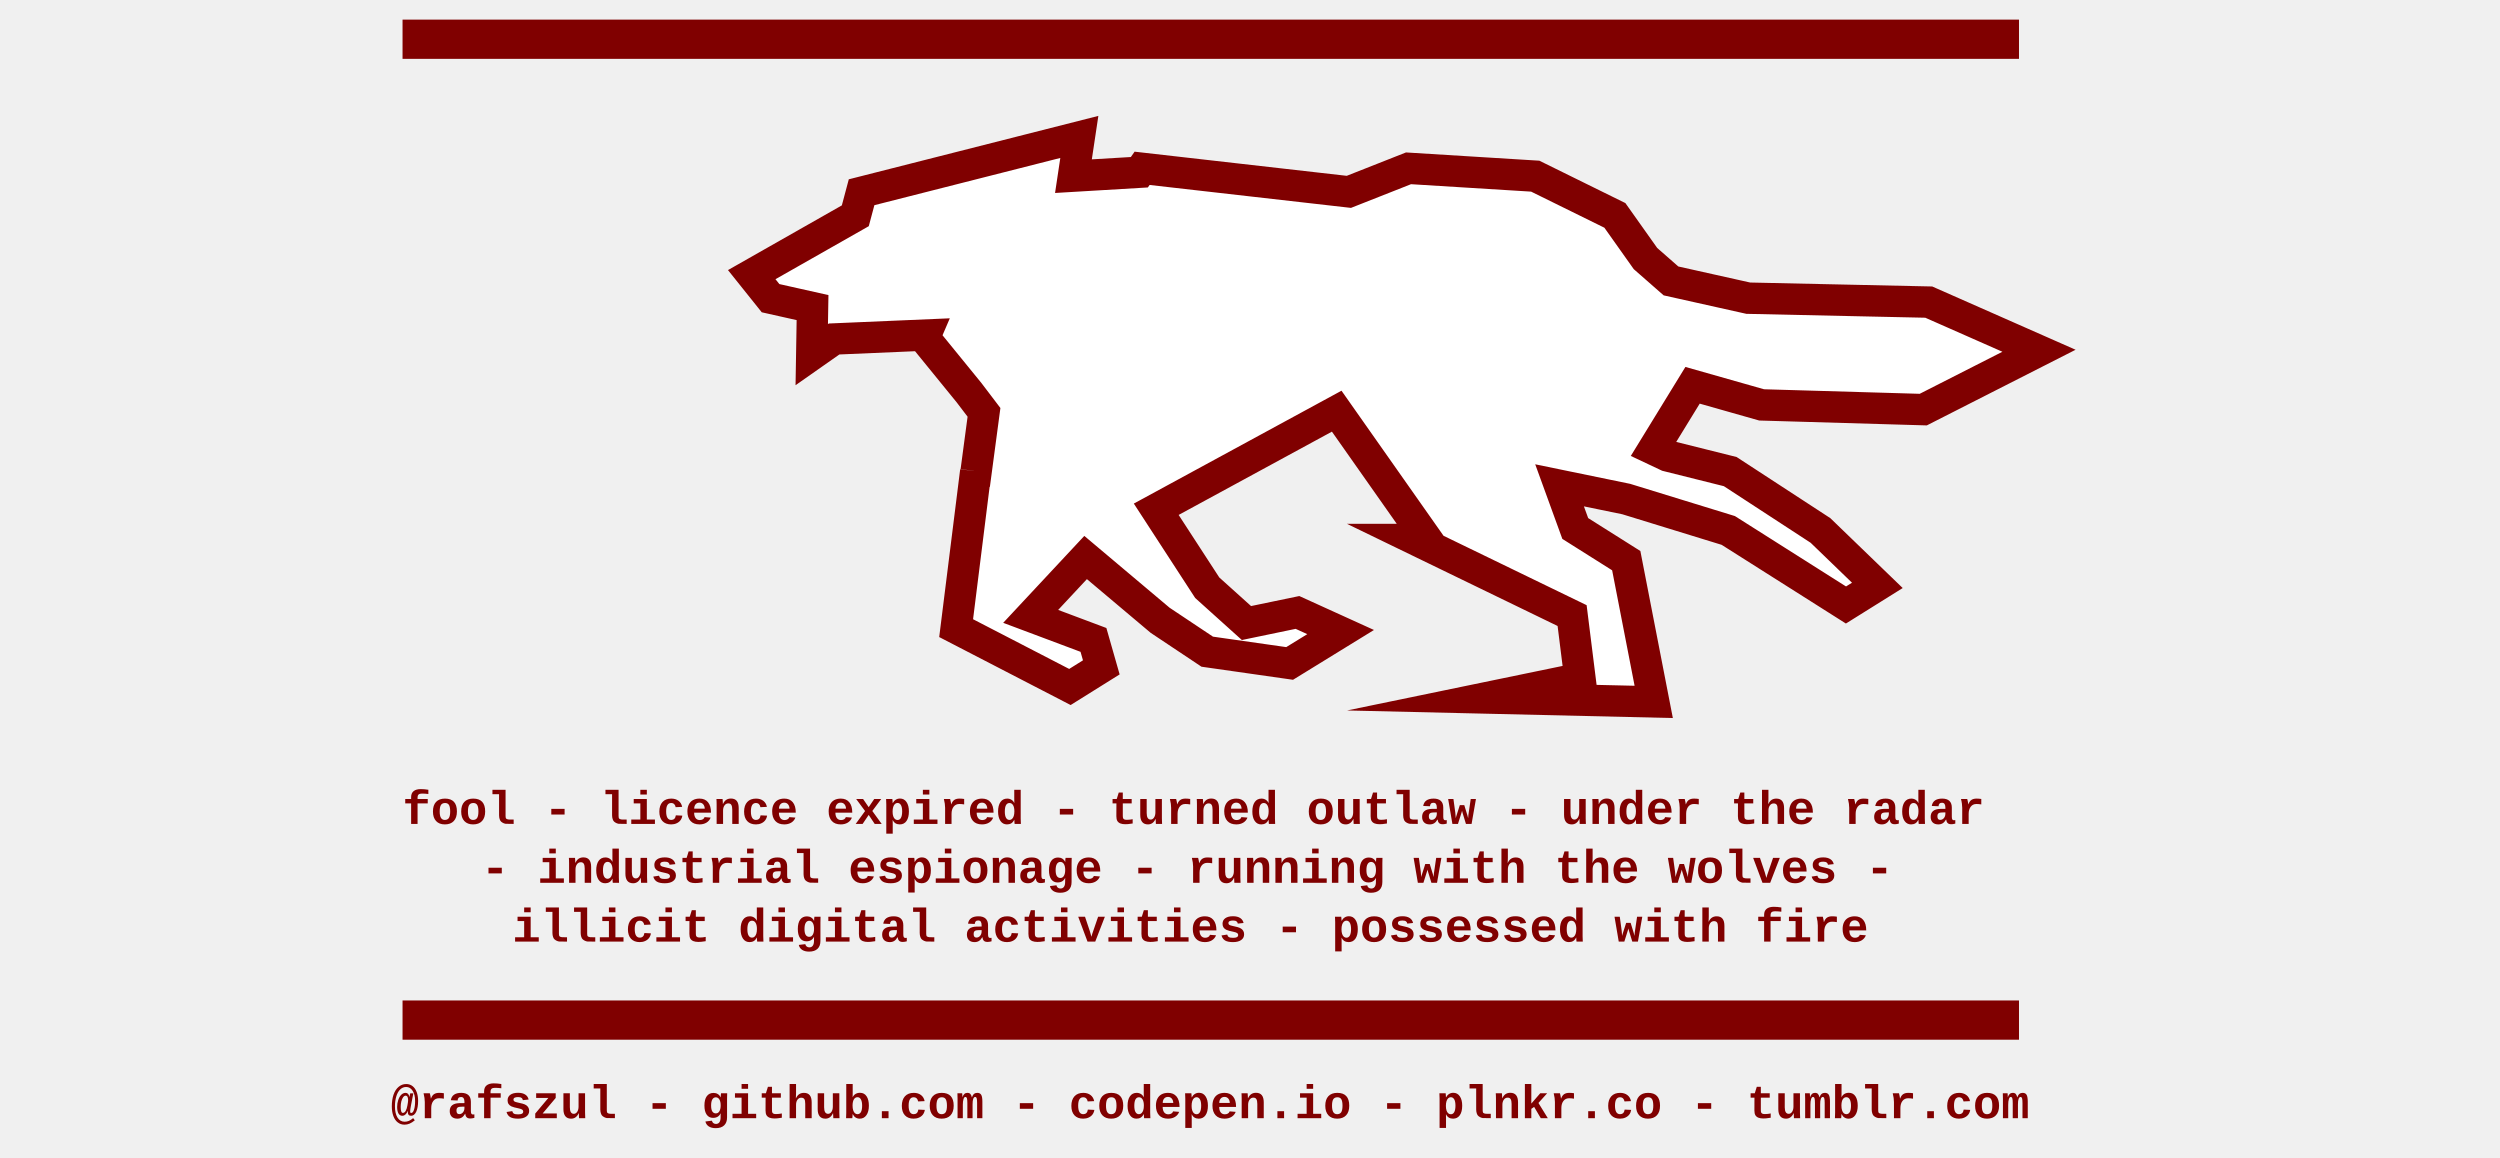
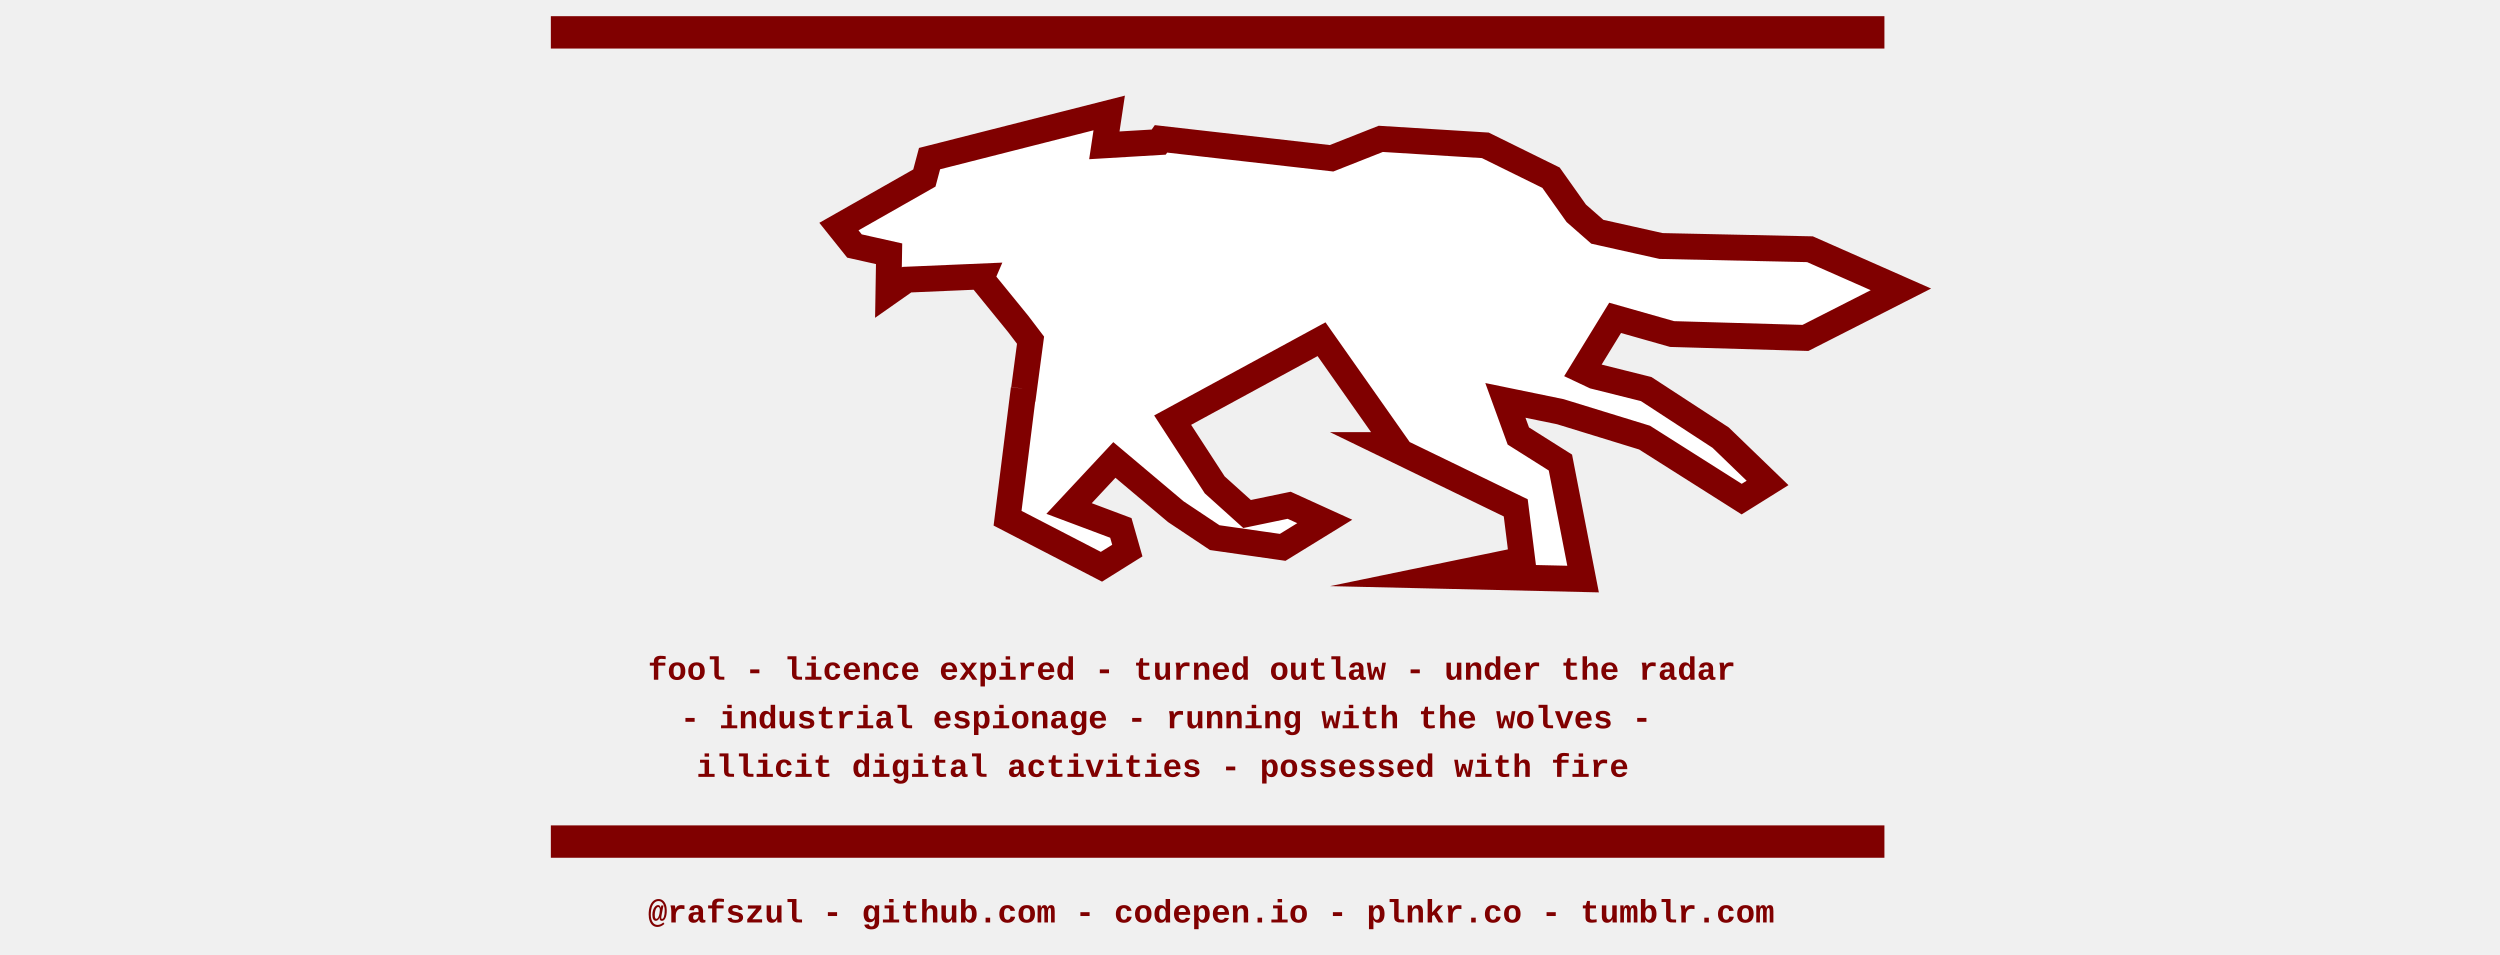
- <svg xmlns="http://www.w3.org/2000/svg" xmlns:xlink="http://www.w3.org/1999/xlink" viewBox="0 0 432 200">
+ <svg xmlns="http://www.w3.org/2000/svg" xmlns:xlink="http://www.w3.org/1999/xlink" viewBox="0 0 432 165">
  <defs>
    <symbol id="possessed" viewBox="0 -30 452 295">
      <line x1="10" y1="-20" x2="422" y2="-20" style="stroke:maroon; stroke-width:10" />
      <a xlink:href="http://rafszul.github.io/" target="_blank">
        <path stroke-width="8" stroke-linecap="square" stroke-linejoin="miter" stroke-miterlimit="250" fill="white" stroke="maroon" d="M328.8 84.5l10-16.3 17.6 5 41.2 1.2 29.5-15L399 47l-46-1-19.7-4.4-6.5-5.7-7.8-11-20.3-10-32.3-2-15.2 6-52.7-6-.7 1-16.8 1 1.5-10L127 19l-1.6 6L99 40l4.8 6 10.7 2.4-.2 12 5.7-4 23.3-1-.3.7 11.4 14 3.8 5-2 15h-.6.5l-5 40 29 15 8-5-2-7-16-6 14-15 19 16 12 8 21 3 13-8-11-5-13 2.7-10-9-13-20 46-25 23 32.7h-3l40 19.4 2 16-24.2 5 43 1-7-36-13-8.2-4-11 17 3.5 26 8 30 19 8-5-14.5-14-23-15-16-4z">
          <animate attributeName="d" begin="0s" dur="1s" repeatCount="indefinite" values="M329.8 84.5l10-16.3 17.6 5 41.2 1.2 29.5-15L400 47l-46-1-19.7-4.4-6.5-5.7-7.8-11-20.3-10-32.3-2-15.2 6-52.7-6-.7 1-16.8 1 1.5-10L128 19l-1.6 6L100 40l4.8 6 10.7 2.4-.2 12 5.7-4 23.3-1-.3.7 11.4 14 3.8 5-2 15h-.6.5l-5 40 29 15 8-5-2-7-16-6 14-15 19 16 12 8 21 3 13-8-11-5-13 2.7-10-9-13-20 46-25 23 32.7h-3l40 19.4 2 16-24.2 5 43 1-7-36-13-8.2-4-11 17 3.5 26 8 30 19 8-5-14.5-14-23-15-16-4z;                               M148.2 112.8l-24.5-6.8-9.8 3 16 9 2 13.3-18-3.8-15-23.2 5-7L86 83h-.4l-7.8-12-16.6.6L49.6 78 53 62.2l-12.8 2-7.2-10L55.8 42l8.4-10.5 43.3-7 5 6 24.7 1.5v.2l21.2 3.8 53 .4 25.6-2 26 3.3 15.6 6.3 13.3 8 67 4.3 26 22-1-.2-18 3-29 4-26-2-1 29 18 21 6 29-29 1 17-11-8-12-35-24-3 18.8-8 16-29 15.6-14-.3 6-11 23-11 9-21-2 1.7-40-32-4-1-49.6 20-.7 9.4h10l8 4 2 6.6-12 2.7-20-7-8-13z;                               M381 71.2l3-1.2v.6l-38-12.3-36-2.4-36.3-17-7.7-3-1-1-4.3-2v1l-5.7-1-17-3-1.4-1-34-1-43.3-1-31-6h.2L93 17l8-6-52.2 14-2 7-22 14.2 5.3 7.5L40 58l-2 11 8.2-6 24-1.7L82 79l.6-.3L94.4 91l20 7 11.2 10.2 5.8-4.3 3.2 1 8.4-1 5.7 8 15.7 1 9.4-5-4-7-2.2-1 15.7-2L210 85l13.8 4.3 21 3.3 67.3 1-5-10.5 13 11 49 13 26 26h14l-4-12-29-30-12-3-4-5 26 6 25 10 9-3-7-10.4-15-2-16-9.4z;                               M308 63.7l54 1.3 9-12-16-10h-1l-36.3-4.2-18.6-10-43-9.3 1 .6-14-4-23-3h1l-68 8-11-4h-17l-29-5 2-6-52 12-9 12-22 14 5 8 11 2-3 11.7 8.7-3 21-5 10 9H69l10.4 6-1 1L46 83l-31 23.4 3 8.2 17.7-4.2 6-4.7 9 9 8.2 1.5 2-14 6-4 33-1.3 32-5 40-5h4l24-16 20 4 23-4 23 15 4 2 23 5 15-2 29 3.2 42 9 3-15.6-30-4.3-12-10-22-2-12-10z;                               M285 42l19.3 2 32.7-3 25-9-.3.3-30.2-14.6-28-2.8-46-7v1l-20.2-2L221 4l-34 4-39.5 8-43-1.8-13.3-3L88.4 5 41 19 24.6 32l-21 11.4L11 53l18.4.4-10.2 5.8 7.5 7 24-8.6 5.3 7.2-35.8 6L0 86l4.3 8.7L23 90l25.4-8.6L70 83 56.6 95.3 23 109.5l-19.3 4.7-1 7.8 15.6 5.8 22.3-5.3 56.3-22 15-8.5 2 1 39-2.2 28-21 19-7 7 7 19-5.3 55 16h-1l20-4.5 33 14 16-1.7-1-7.7-11-2.8-1-4 23 5.2h10l-1-10-26-6-21-11.4-27-.6-6-2.8-4-6.3z;                               M286.6 51l-6.3-9 55.7 4 24-1.2 6-9.6h.2l-36-15.3-29.5-7-48.2 3-31.8-5-51.5 11-40 4-17 1H91.7l.5-8-49.6 16-5.2 11L14 63l5 8h12l-6 10-17.2 1-5 6.3 21 9.2 46-6.4L98 90l8.5 4.7 1 2.5-16.3 15-14.8 20.2L52.7 144l35.8 1 18.3-21.3 25.4-11.8 1.4-3h.2l26.6-10L201 71l11 7.3 20.4-6L248.2 85l16.6-11.8 33 5.2 9-4.2 21 9.6 13 .8 4-6.8-5.8-6.4 27 9.6 13-4.7-2.5-8.3-30.5-6-24-15.6-21.7.6-13.7 4z;                               M286 53.3l-3.6-7.2 25 1h47l16.3-11-27.4-14-35.3-8-51 7-23.8-4-26.2 4-43 15-61 6-4.5 1-8-6-39.7 19-8.4 12L23 78l7.5 9.5 8.7-1.2L35 99l5 3.3-26-.3 4 11.3 29 4.7 44.6-11.2 27.2 9.4-15.4 18.4-22 11.2 40-.6 5.3-7.6 15-18 3.7-3.8 19.4-4 31.3-20 17-13 13 6.2 16-5.3 17-1 4 3.8 39-.3 18 9.4 16 6.4 3-7.5-5-9-12-2.5v-6.4l19 5.4 32 12.7 5-10.3-12-6.7-11-3.2-20-17.7-38 1-9-.5zM46.7 100.7l19.4-9 3 3-22 6z;                               M274.8 59l-2.5-23.6 39.7 8.4 30-5 17.4-9.5V29l-30-13.4-36.8-10L251.4 8l-27-3.6-26 8.2-40 21.7-21.6-.3-29 4-4-6.7h.2L62.7 45l-3.4 10-31.7 19 8.3 9 9 .3-2 11.4 8 4.6L76 88l7.3 10 1.2-.3 19 13.5-29 32.5-23 8.2-7.7 9h40l18.6-20 43.6-26 4.3 3 8.7 28-9.5 14h25l3.5-11-4-23 19-37 19-21 15.2 11 1.3 1 8 5 1-1 4.5 3h-.5H264l14.2 12 16 6 6.4-3.5-1.6-10-21-8.3-1-4.5 16-4 30 16 14-2.8-6-14.6-17-.5-20-17-19.4 3z;                               M268.2 53l-3-22.7 8.4-2.2 4.2 3 38.5 16 16.7-1 15 2h.3l-34.5-38-32.4-6-34.7 1L232 1 219.6.4 192.3 6l-18.8 17L153 33.2l-33 2-5-9.4h1.2L68.8 47.2 64.6 60l-24 12 9 9.3 13-2-7.4 10 4.7 7 25-11 20 17.5v-.4l10 8h-1l17 18-25 32.4 32-1.3 12-32.5 16-17 18 10.6 29 32-8 11.2 23-2.4-3-17.2-22-22.2-9-20.7-4-9 3-1.8L207 71l8 10 24 2.8.5-.4 1.3.5h-.4l16 28 9.3 7 11-2 2-10-9.8-9-1-18 18 4 8 19 16 7 7-10-17-12-10-28-23-9z;                               M267 75l8-11.6 2.2-22.5 46 1 26.5 1h9.7l-12-20-37-14-50.8 2L238 6h-.3L216 7l-15 7.5-19 19-26 7.4-24-1-2.3-8v-1L83.2 49l-4.8 14-23.2 14 5.6 5.7 13 6-3.4 11 9.2 2 25.8-12 4.4 17 31.2 12 1-1 9.2 3.8h-.3l2 .7 24 9.7 8 21-7 10 19-3v-11l-8-36v-1l31 11h1l-3 13 8 9 6-14 1-1.8 8 5v.2l4 11 6 1 5-13 13-3 3-7-11-5 1-4 10-24-8-18.7zm-17.4 50.2l-4 1-4-3 4.2-7.4 2.7-9.2 7.6 6-6 12.6zm-34.4-29.7h-.2l13.5 17.6 1 1 1-1 9-9v1l-24.3-8z;                               M242 95.7l-3 8.4 3 5 4-9-4-4zM269.4 83l9.5-12.4 6-20.3 41 1 45-12-7-13.3-44-10.4-29 5-11-.2-24-7-24-2-17 1.7v1l-25 21-5 8-37 6-1 1-3-1-6-9v-1L94 58l-4 12-25.7 13 7.4 8L84 92.8l-6.4 8 5.6 5.3L122 96l1 9.4 22.2 15.5 2-1 19.8 7h-.8l1.8-1h1.7l3.2-2 11-3 15 7v.7h-1l-9 10-1 10 9 2.5 11-11.5 13 13.6-2 7.3 19-2-8-15.8 3-7 13-11.6 20-4 8-15.5-13 3 3-12 3-17.7zM209 110.4l-3.8.7 11.2 11 5.3-3h-.8l-12-8z;                               M249 104.4l-10-7-.5 2.6 9.8 15 2.4-1.3-1.8-9.3zm30-8.8l17 1.4 26-28 5.6 6.3 40.8 2.2 29.7-16 23-19-44-1-21 5.8-32-3L313 33l-31-16.4-44 5-20.8 18.8-8 .3-36.3-1.5-4-8.4L119 48l-4 8.8-30.7 16.6L96 86.7l11-2.5-6.2 10.4 6 5.2 39-2 12.3 7 32 19 3-.2v.2l4-.4 15-.7 7-3 6-2 8 8.4-10.2 7 8.4 6-16 7-3 8 17.5 2 23-13 37.3 15 9-7-9.5-5-11.5-5 5-15-6-1 5-28z;                               M312.4 91h.7l15-12 27-11.7 47 12.2 30-28.8-36-.5-57-7.5-7-14.2-20-17.2-29-5-7 .5-31 10-39-1.6V15l-19-1.6-2-8.4 1 .3L136 17l-9.6 8.6-26.7 13.7 5 7.6 10.8 2-3 11 8.5-3 23.2-2h.6-.8l14.6 19 33.7 23 9-3 9.3 22 9.7 4h-.3.5l16.5 7 17.7-9 16.3 2 17-6 .4-9 7 9-3 17-21 15 23.5-1 8-8 7-16.4 2-32.7zm-24 15.8l-16.2 3 12.3-8.2 4 5.2zm-38.2-33.6L240.6 84l-1.4.4L252 103l2 1 .3-.3 6.5-16v.4l-10.6-14zm0 0l.2-.2zm-26 27.6l-3.6 9 18 2.8-14.5-11.8z" />
        </path>
      </a>
-       <text id="fool" x="-10" y="-10" font-family="Courier New" font-size="12" font-weight="bold" alignment="middle" fill="#800000">
-         <tspan x="10" y="180">fool - licence expired - turned outlaw - under the radar</tspan>
-         <tspan x="30" y="195">- industrial espionage - running with the wolves -</tspan>
-         <tspan x="38" y="210"> illicit digital activities - possessed with fire</tspan>
+       <text id="fool" x="-10" y="-10" font-family="Courier New" font-size="10" font-weight="bold" alignment="middle" fill="#800000">
+         <tspan x="40" y="180">fool - licence expired - turned outlaw - under the radar</tspan>
+         <tspan x="50" y="195">- industrial espionage - running with the wolves -</tspan>
+         <tspan x="55" y="210"> illicit digital activities - possessed with fire</tspan>
      </text>
      <line x1="10" y1="230" x2="422" y2="230" style="stroke:maroon; stroke-width:10" />
-       <text id="social" x="10" y="255" font-family="Courier New" font-size="12" font-weight="bold" alignment="middle" fill="#800000">
-         <tspan x="7" y="255">
+       <text id="social" x="40" y="255" font-family="Courier New" font-size="10" font-weight="bold" alignment="middle" fill="#800000">
+         <tspan x="40" y="255">
          <a xlink:href="https://twitter.com/rafszul/" target="_blank">@rafszul</a> - <a xlink:href="https://github.com/rafszul/" target="_blank">github.com</a> - <a xlink:href="http://codepen.io/rafszul/" target="_blank">codepen.io</a> - <a xlink:href="http://plnkr.co/users/rafszul" target="_blank">plnkr.co</a> - <a xlink:href="http://wearetheplaymakers.tumblr.com/" target="_blank">tumblr.com</a>
        </tspan>
      </text>
    </symbol>
  </defs>
  <use xlink:href="#possessed" />
</svg>
